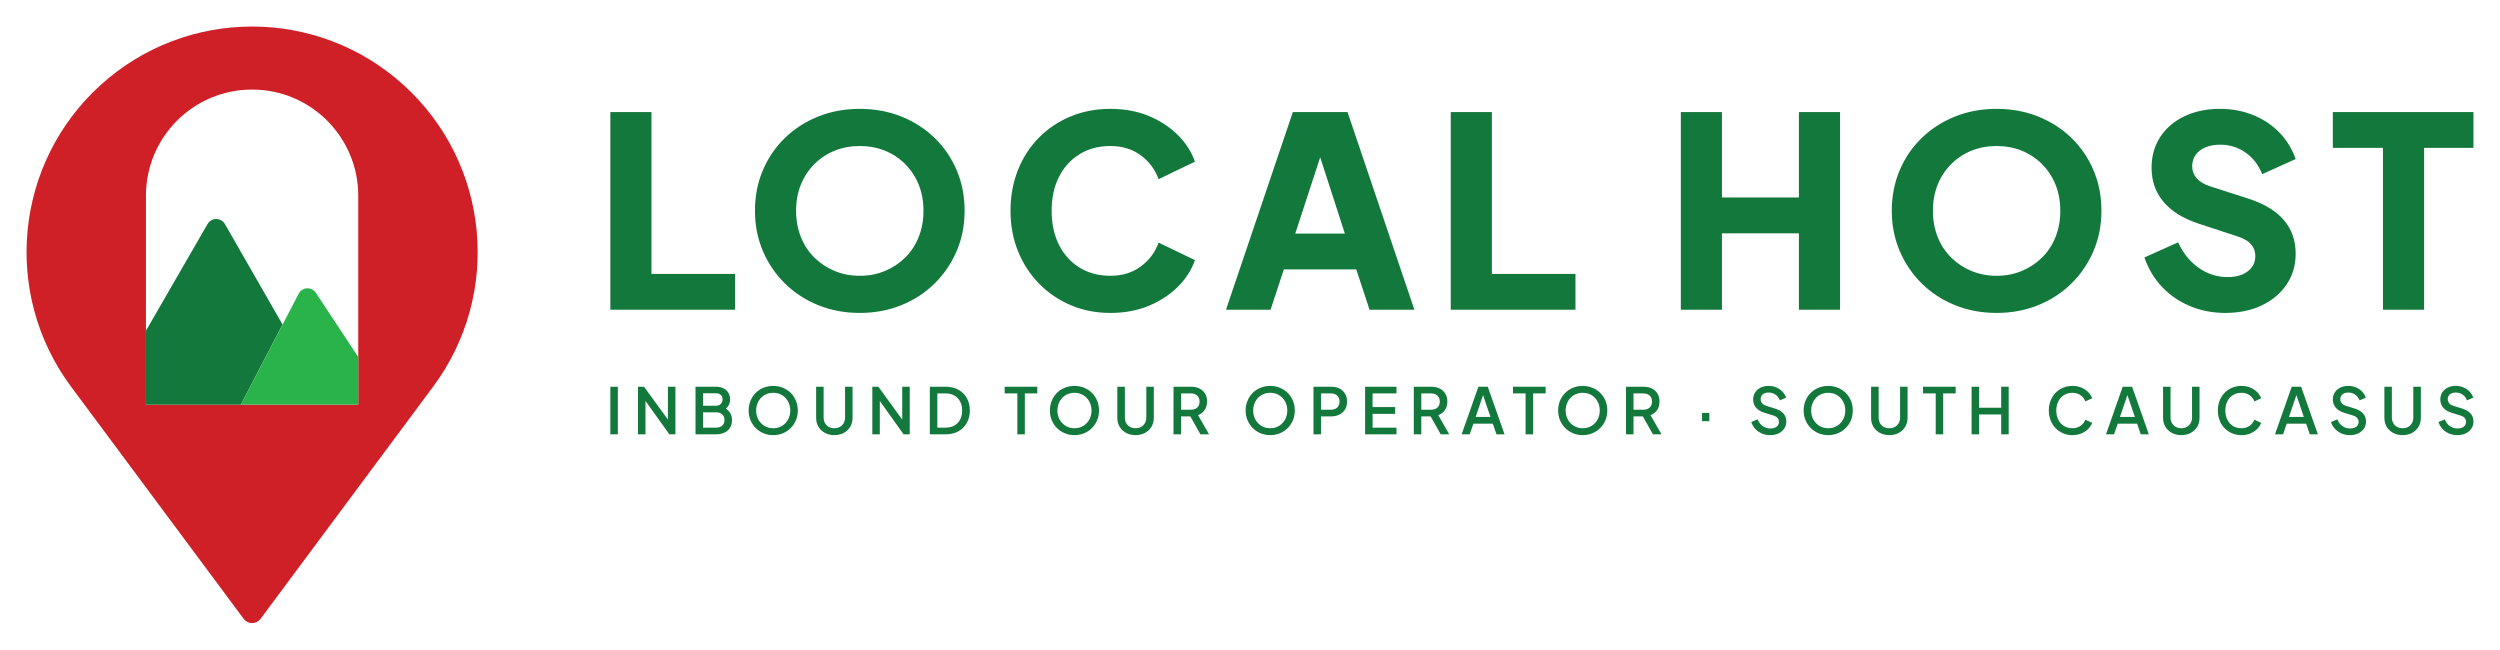
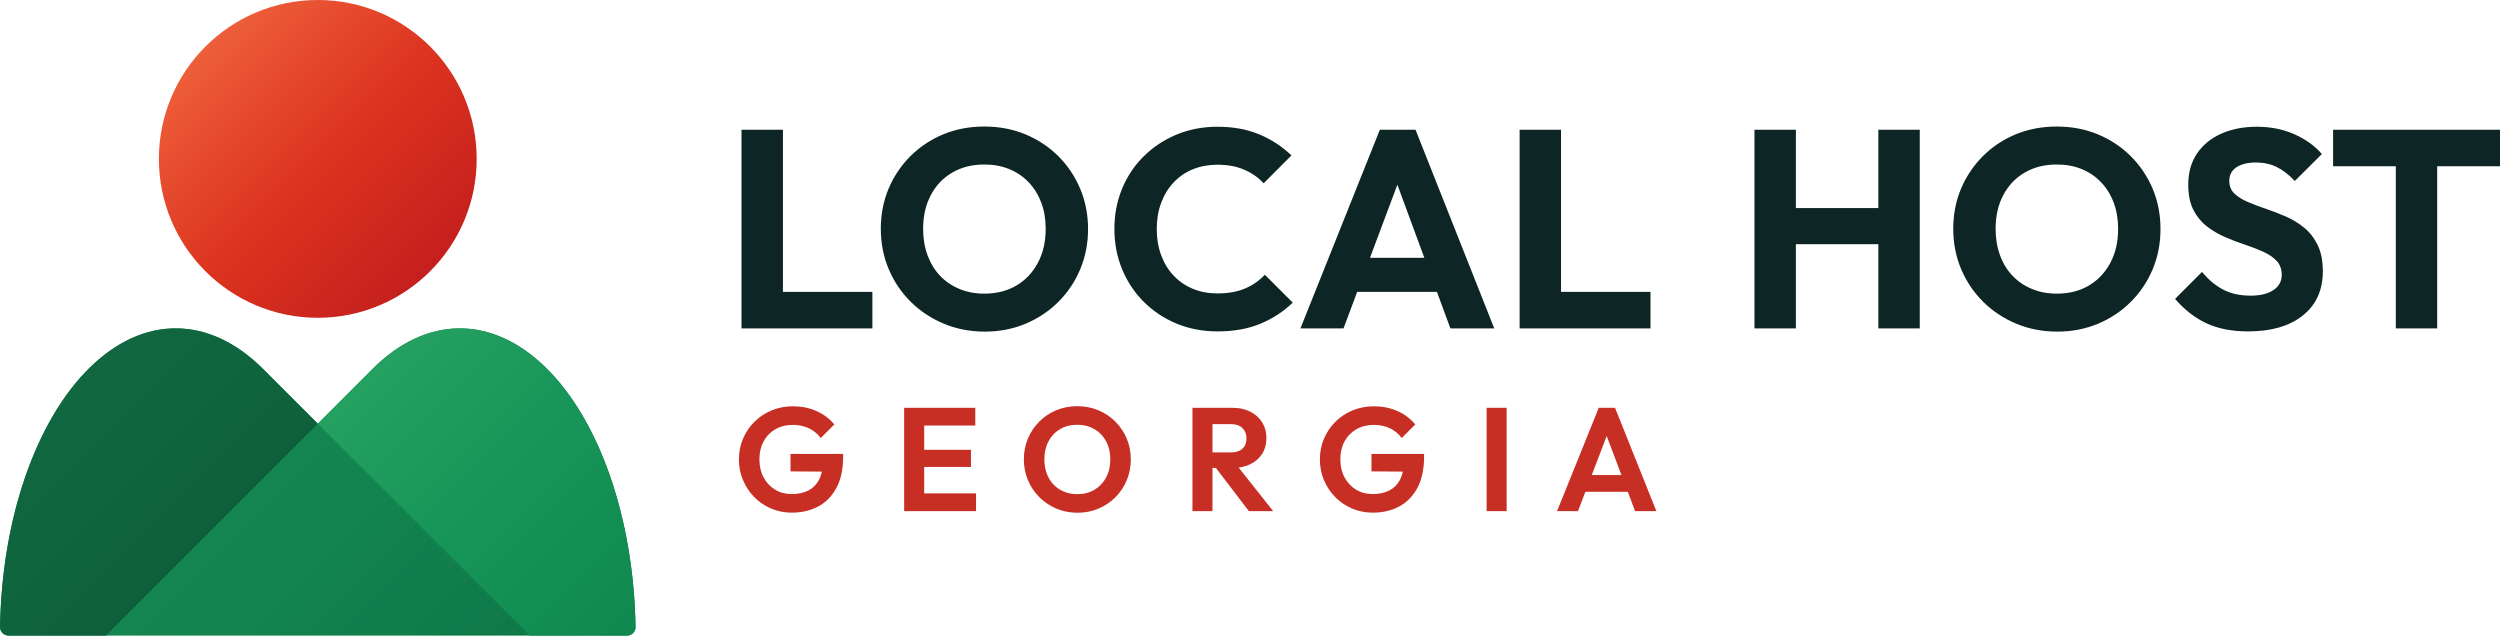
- <svg xmlns="http://www.w3.org/2000/svg" viewBox="0 0 376.84 97.92" role="img" aria-label="Local Host — Open Door (horizontal)">
-   <path fill="#D02027" d="M10.71 58.28C0.28 44.24 2.2 24.57 15.16 12.82C28.12 1.06 47.88 1.06 60.84 12.82C73.8 24.57 75.73 44.24 65.29 58.28L39.28 93.27C38.98 93.68 38.51 93.92 38 93.92C37.49 93.92 37.02 93.68 36.72 93.27ZM22 61H54V29.5C54 20.66 46.84 13.5 38 13.5C29.16 13.5 22 20.66 22 29.5Z" />
-   <path fill="#13783C" d="M129.6 47.17Q126.24 47.17 123.36 46.01Q120.48 44.85 118.34 42.75Q116.2 40.65 115 37.85Q113.8 35.05 113.8 31.77Q113.8 28.49 114.98 25.69Q116.16 22.89 118.3 20.81Q120.44 18.73 123.32 17.57Q126.2 16.41 129.6 16.41Q133 16.41 135.88 17.57Q138.76 18.73 140.9 20.81Q143.04 22.89 144.22 25.69Q145.4 28.49 145.4 31.77Q145.4 35.05 144.2 37.85Q143 40.65 140.86 42.75Q138.72 44.85 135.84 46.01Q132.96 47.17 129.6 47.17ZM300.96 47.17Q297.6 47.17 294.72 46.01Q291.84 44.85 289.7 42.75Q287.56 40.65 286.36 37.85Q285.16 35.05 285.16 31.77Q285.16 28.49 286.34 25.69Q287.52 22.89 289.66 20.81Q291.8 18.73 294.68 17.57Q297.56 16.41 300.96 16.41Q304.36 16.41 307.24 17.57Q310.12 18.73 312.26 20.81Q314.4 22.89 315.58 25.69Q316.76 28.49 316.76 31.77Q316.76 35.05 315.56 37.85Q314.36 40.65 312.22 42.75Q310.08 44.85 307.2 46.01Q304.32 47.17 300.96 47.17ZM184.8 46.69 194.88 16.89H203.12L213.2 46.69H206.44L204.44 40.61H193.52L191.52 46.69ZM253.36 46.69V16.89H259.56V29.77H271.16V16.89H277.36V46.69H271.16V35.17H259.56V46.69ZM335.4 47.17Q332.6 47.17 330.14 46.15Q327.68 45.13 325.9 43.25Q324.12 41.37 323.24 38.81L328.32 36.53Q329.44 38.97 331.42 40.37Q333.4 41.77 335.8 41.77Q337.08 41.77 338 41.37Q338.92 40.97 339.44 40.27Q339.96 39.57 339.96 38.61Q339.96 37.57 339.32 36.83Q338.68 36.09 337.32 35.65L331.48 33.73Q327.92 32.57 326.12 30.43Q324.32 28.29 324.32 25.29Q324.32 22.65 325.62 20.65Q326.92 18.65 329.26 17.53Q331.6 16.41 334.64 16.41Q337.32 16.41 339.6 17.33Q341.88 18.25 343.54 19.93Q345.2 21.61 346.04 23.97L341 26.25Q340.16 24.17 338.48 22.99Q336.8 21.81 334.64 21.81Q333.4 21.81 332.44 22.21Q331.48 22.61 330.96 23.35Q330.44 24.09 330.44 25.05Q330.44 26.09 331.12 26.87Q331.8 27.65 333.16 28.09L338.88 29.93Q342.48 31.09 344.26 33.17Q346.04 35.25 346.04 38.25Q346.04 40.85 344.68 42.87Q343.32 44.89 340.94 46.03Q338.56 47.17 335.4 47.17ZM22 61V49.85L31.28 33.78C31.29 33.76 31.3 33.75 31.31 33.73C31.57 33.3 32.05 33.01 32.6 33.01C33.09 33.01 33.53 33.25 33.81 33.62C33.83 33.66 33.86 33.7 33.88 33.74C33.89 33.75 33.9 33.77 33.91 33.78L42.59 48.92L36.3 61ZM167.36 47.17Q164.16 47.17 161.42 46.01Q158.68 44.85 156.64 42.77Q154.6 40.69 153.46 37.89Q152.32 35.09 152.32 31.77Q152.32 28.45 153.44 25.63Q154.56 22.81 156.6 20.75Q158.64 18.69 161.38 17.55Q164.12 16.41 167.36 16.41Q170.6 16.41 173.18 17.49Q175.76 18.57 177.56 20.37Q179.36 22.17 180.12 24.37L174.64 27.01Q173.88 24.85 171.98 23.43Q170.08 22.01 167.36 22.01Q164.72 22.01 162.72 23.25Q160.72 24.49 159.62 26.67Q158.52 28.85 158.52 31.77Q158.52 34.69 159.62 36.89Q160.72 39.09 162.72 40.33Q164.72 41.57 167.36 41.57Q170.08 41.57 171.98 40.15Q173.88 38.73 174.64 36.57L180.12 39.21Q179.36 41.41 177.56 43.21Q175.76 45.01 173.18 46.09Q170.6 47.17 167.36 47.17ZM129.6 41.57Q131.64 41.57 133.38 40.85Q135.12 40.13 136.44 38.83Q137.76 37.53 138.48 35.73Q139.2 33.93 139.2 31.77Q139.2 29.61 138.48 27.83Q137.76 26.05 136.44 24.73Q135.12 23.41 133.38 22.71Q131.64 22.01 129.6 22.01Q127.56 22.01 125.82 22.71Q124.08 23.41 122.76 24.73Q121.44 26.05 120.72 27.83Q120 29.61 120 31.77Q120 33.93 120.72 35.73Q121.44 37.53 122.76 38.83Q124.08 40.13 125.82 40.85Q127.56 41.57 129.6 41.57ZM300.96 41.57Q303 41.57 304.74 40.85Q306.48 40.13 307.8 38.83Q309.12 37.53 309.84 35.73Q310.56 33.93 310.56 31.77Q310.56 29.61 309.84 27.83Q309.12 26.05 307.8 24.73Q306.48 23.41 304.74 22.71Q303 22.01 300.96 22.01Q298.92 22.01 297.18 22.71Q295.44 23.41 294.12 24.73Q292.8 26.05 292.08 27.83Q291.36 29.61 291.36 31.77Q291.36 33.93 292.08 35.73Q292.8 37.53 294.12 38.83Q295.44 40.13 297.18 40.85Q298.92 41.57 300.96 41.57ZM359.2 46.69V22.29H351.64V16.89H372.84V22.29H365.4V46.69ZM92 46.69V16.89H98.2V41.29H110.8V46.69ZM218.68 46.69V16.89H224.88V41.29H237.48V46.69ZM116.55 65.59Q115.77 65.59 115.1 65.31Q114.43 65.03 113.92 64.53Q113.42 64.03 113.13 63.35Q112.85 62.68 112.85 61.88Q112.85 61.07 113.13 60.4Q113.41 59.72 113.92 59.22Q114.42 58.72 115.09 58.45Q115.77 58.17 116.55 58.17Q117.34 58.17 118.01 58.45Q118.68 58.73 119.19 59.22Q119.69 59.72 119.97 60.4Q120.26 61.07 120.26 61.88Q120.26 62.68 119.97 63.35Q119.69 64.03 119.18 64.53Q118.68 65.03 118.01 65.31Q117.33 65.59 116.55 65.59ZM191.47 65.59Q190.69 65.59 190.01 65.31Q189.34 65.03 188.84 64.53Q188.33 64.03 188.05 63.35Q187.76 62.68 187.76 61.88Q187.76 61.07 188.05 60.4Q188.33 59.72 188.83 59.22Q189.34 58.72 190.01 58.45Q190.68 58.17 191.47 58.17Q192.25 58.17 192.93 58.45Q193.6 58.73 194.1 59.22Q194.61 59.72 194.89 60.4Q195.17 61.07 195.17 61.88Q195.17 62.68 194.89 63.35Q194.6 64.03 194.1 64.53Q193.6 65.03 192.92 65.31Q192.25 65.59 191.47 65.59ZM238.57 65.59Q237.79 65.59 237.12 65.31Q236.45 65.03 235.94 64.53Q235.44 64.03 235.15 63.35Q234.87 62.68 234.87 61.88Q234.87 61.07 235.15 60.4Q235.43 59.72 235.94 59.22Q236.44 58.72 237.11 58.45Q237.79 58.17 238.57 58.17Q239.36 58.17 240.03 58.45Q240.71 58.73 241.21 59.22Q241.71 59.72 242 60.4Q242.28 61.07 242.28 61.88Q242.28 62.68 241.99 63.35Q241.71 64.03 241.2 64.53Q240.7 65.03 240.03 65.31Q239.36 65.59 238.57 65.59ZM161.96 65.59Q161.18 65.59 160.51 65.31Q159.83 65.03 159.33 64.53Q158.82 64.03 158.54 63.35Q158.26 62.68 158.26 61.88Q158.26 61.07 158.54 60.4Q158.82 59.72 159.32 59.22Q159.83 58.72 160.5 58.45Q161.17 58.17 161.96 58.17Q162.75 58.17 163.42 58.45Q164.09 58.73 164.6 59.22Q165.1 59.72 165.38 60.4Q165.66 61.07 165.66 61.88Q165.66 62.68 165.38 63.35Q165.09 64.03 164.59 64.53Q164.09 65.03 163.41 65.31Q162.74 65.59 161.96 65.59ZM275.58 65.59Q274.8 65.59 274.12 65.31Q273.45 65.03 272.95 64.53Q272.44 64.03 272.16 63.35Q271.87 62.68 271.87 61.88Q271.87 61.07 272.16 60.4Q272.44 59.72 272.94 59.22Q273.45 58.72 274.12 58.45Q274.79 58.17 275.58 58.17Q276.36 58.17 277.04 58.45Q277.71 58.73 278.21 59.22Q278.72 59.72 279 60.4Q279.28 61.07 279.28 61.88Q279.28 62.68 279 63.35Q278.71 64.03 278.21 64.53Q277.71 65.03 277.03 65.31Q276.36 65.59 275.58 65.59ZM195.24 35.21H202.72L199 23.71ZM140.16 65.47V58.29H142.51Q143.63 58.29 144.45 58.74Q145.28 59.19 145.73 60Q146.19 60.8 146.19 61.88Q146.19 62.94 145.73 63.75Q145.28 64.57 144.45 65.02Q143.63 65.47 142.51 65.47ZM104.84 65.47V58.29H107.87Q108.55 58.29 109.04 58.53Q109.52 58.76 109.79 59.2Q110.05 59.64 110.05 60.24Q110.05 60.76 109.78 61.19Q109.64 61.42 109.4 61.6Q109.61 61.72 109.76 61.87Q110.06 62.16 110.2 62.53Q110.34 62.9 110.34 63.31Q110.34 64.32 109.69 64.9Q109.03 65.47 107.88 65.47ZM213.11 65.47V58.29H215.72Q216.44 58.29 216.99 58.55Q217.54 58.82 217.85 59.33Q218.17 59.83 218.17 60.53Q218.17 61.28 217.8 61.81Q217.43 62.34 216.8 62.58L218.46 65.47H217.17L215.65 62.77H214.24V65.47ZM245.09 65.47V58.29H247.7Q248.43 58.29 248.98 58.55Q249.53 58.82 249.84 59.33Q250.15 59.83 250.15 60.53Q250.15 61.28 249.79 61.81Q249.42 62.34 248.79 62.58L250.45 65.47H249.16L247.64 62.77H246.23V65.47ZM176.89 65.47V58.29H179.5Q180.23 58.29 180.78 58.55Q181.33 58.82 181.64 59.33Q181.95 59.83 181.95 60.53Q181.95 61.28 181.58 61.81Q181.21 62.34 180.59 62.58L182.25 65.47H180.95L179.43 62.77H178.03V65.47ZM197.99 65.47V58.29H200.6Q201.33 58.29 201.88 58.55Q202.43 58.82 202.74 59.33Q203.05 59.83 203.05 60.53Q203.05 61.23 202.74 61.73Q202.43 62.23 201.88 62.5Q201.33 62.77 200.6 62.77H199.12V65.47ZM317.45 65.47 319.97 58.29H321.38L323.91 65.47H322.69L322.14 63.86H319.22L318.66 65.47ZM220.32 65.47 222.85 58.29H224.26L226.79 65.47H225.57L225.02 63.86H222.09L221.54 65.47ZM342.92 65.47 345.45 58.29H346.86L349.39 65.47H348.17L347.62 63.86H344.69L344.14 65.47ZM96.17 65.47V58.29H97.08L100.68 63.25V58.29H101.81V65.47H100.9L97.3 60.44V65.47ZM131.49 65.47V58.29H132.4L136 63.25V58.29H137.13V65.47H136.21L132.62 60.44V65.47ZM191.47 64.55Q192.03 64.55 192.5 64.35Q192.96 64.15 193.31 63.78Q193.66 63.42 193.85 62.93Q194.04 62.44 194.04 61.88Q194.04 61.31 193.85 60.83Q193.66 60.34 193.31 59.97Q192.96 59.61 192.5 59.41Q192.03 59.21 191.47 59.21Q190.91 59.21 190.44 59.41Q189.97 59.61 189.63 59.97Q189.28 60.34 189.09 60.83Q188.9 61.31 188.9 61.88Q188.9 62.44 189.09 62.93Q189.28 63.42 189.63 63.78Q189.97 64.15 190.44 64.35Q190.91 64.55 191.47 64.55ZM116.55 64.55Q117.11 64.55 117.58 64.35Q118.05 64.15 118.39 63.78Q118.74 63.42 118.93 62.93Q119.12 62.44 119.12 61.88Q119.12 61.31 118.93 60.83Q118.74 60.34 118.39 59.97Q118.05 59.61 117.58 59.41Q117.11 59.21 116.55 59.21Q115.99 59.21 115.53 59.41Q115.06 59.61 114.71 59.97Q114.36 60.34 114.17 60.83Q113.98 61.31 113.98 61.88Q113.98 62.44 114.17 62.93Q114.36 63.42 114.71 63.78Q115.06 64.15 115.53 64.35Q116 64.55 116.55 64.55ZM238.57 64.55Q239.13 64.55 239.6 64.35Q240.07 64.15 240.42 63.78Q240.76 63.42 240.95 62.93Q241.14 62.44 241.14 61.88Q241.14 61.31 240.95 60.83Q240.76 60.34 240.42 59.97Q240.07 59.61 239.6 59.41Q239.13 59.21 238.57 59.21Q238.01 59.21 237.55 59.41Q237.08 59.61 236.73 59.97Q236.38 60.34 236.19 60.83Q236 61.31 236 61.88Q236 62.44 236.19 62.93Q236.38 63.42 236.73 63.78Q237.08 64.15 237.55 64.35Q238.02 64.55 238.57 64.55ZM161.96 64.55Q162.52 64.55 162.99 64.35Q163.45 64.15 163.8 63.78Q164.15 63.42 164.34 62.93Q164.53 62.44 164.53 61.88Q164.53 61.31 164.34 60.83Q164.15 60.34 163.8 59.97Q163.45 59.61 162.99 59.41Q162.52 59.21 161.96 59.21Q161.4 59.21 160.93 59.41Q160.46 59.61 160.12 59.97Q159.77 60.34 159.58 60.83Q159.39 61.31 159.39 61.88Q159.39 62.44 159.58 62.93Q159.77 63.42 160.12 63.78Q160.46 64.15 160.93 64.35Q161.4 64.55 161.96 64.55ZM275.58 64.55Q276.14 64.55 276.61 64.35Q277.07 64.15 277.42 63.78Q277.77 63.42 277.96 62.93Q278.15 62.44 278.15 61.88Q278.15 61.31 277.96 60.83Q277.77 60.34 277.42 59.97Q277.07 59.61 276.61 59.41Q276.14 59.21 275.58 59.21Q275.02 59.21 274.55 59.41Q274.08 59.61 273.74 59.97Q273.39 60.34 273.2 60.83Q273.01 61.31 273.01 61.88Q273.01 62.44 273.2 62.93Q273.39 63.42 273.74 63.78Q274.08 64.15 274.55 64.35Q275.02 64.55 275.58 64.55ZM297.19 65.47V58.29H298.32V61.46H301.65V58.29H302.78V65.47H301.65V62.47H298.32V65.47ZM205.77 65.47V58.29H210.5V59.3H206.9V61.36H210.3V62.38H206.9V64.46H210.5V65.47ZM362.16 65.59Q361.35 65.59 360.73 65.25Q360.11 64.91 359.76 64.33Q359.41 63.74 359.41 62.98V58.29H360.54V62.94Q360.54 63.41 360.75 63.78Q360.96 64.14 361.32 64.35Q361.69 64.55 362.16 64.55Q362.64 64.55 363 64.35Q363.36 64.14 363.57 63.78Q363.77 63.41 363.77 62.94V58.29H364.91V62.98Q364.91 63.74 364.56 64.33Q364.21 64.91 363.59 65.25Q362.97 65.59 362.16 65.59ZM284.79 65.59Q283.99 65.59 283.36 65.25Q282.74 64.91 282.39 64.33Q282.04 63.74 282.04 62.98V58.29H283.18V62.94Q283.18 63.41 283.38 63.78Q283.59 64.14 283.95 64.35Q284.32 64.55 284.79 64.55Q285.27 64.55 285.63 64.35Q285.99 64.14 286.2 63.78Q286.41 63.41 286.41 62.94V58.29H287.54V62.98Q287.54 63.74 287.19 64.33Q286.84 64.91 286.22 65.25Q285.6 65.59 284.79 65.59ZM125.76 65.59Q124.96 65.59 124.34 65.25Q123.72 64.91 123.37 64.33Q123.02 63.74 123.02 62.98V58.29H124.15V62.94Q124.15 63.41 124.36 63.78Q124.56 64.14 124.93 64.35Q125.29 64.55 125.76 64.55Q126.24 64.55 126.6 64.35Q126.97 64.14 127.17 63.78Q127.38 63.41 127.38 62.94V58.29H128.51V62.98Q128.51 63.74 128.16 64.33Q127.81 64.91 127.2 65.25Q126.58 65.59 125.76 65.59ZM171.17 65.59Q170.37 65.59 169.74 65.25Q169.12 64.91 168.77 64.33Q168.42 63.74 168.42 62.98V58.29H169.56V62.94Q169.56 63.41 169.76 63.78Q169.97 64.14 170.34 64.35Q170.7 64.55 171.17 64.55Q171.65 64.55 172.01 64.35Q172.37 64.14 172.58 63.78Q172.79 63.41 172.79 62.94V58.29H173.92V62.98Q173.92 63.74 173.57 64.33Q173.22 64.91 172.6 65.25Q171.98 65.59 171.17 65.59ZM328.8 65.59Q327.99 65.59 327.37 65.25Q326.75 64.91 326.4 64.33Q326.05 63.74 326.05 62.98V58.29H327.18V62.94Q327.18 63.41 327.39 63.78Q327.6 64.14 327.96 64.35Q328.33 64.55 328.8 64.55Q329.28 64.55 329.64 64.35Q330 64.14 330.21 63.78Q330.42 63.41 330.42 62.94V58.29H331.55V62.98Q331.55 63.74 331.2 64.33Q330.85 64.91 330.23 65.25Q329.61 65.59 328.8 65.59ZM266.82 65.59Q266.14 65.59 265.56 65.34Q264.99 65.08 264.58 64.64Q264.17 64.19 263.98 63.62L264.94 63.21Q265.2 63.87 265.71 64.23Q266.21 64.59 266.87 64.59Q267.25 64.59 267.54 64.47Q267.83 64.34 267.99 64.13Q268.15 63.91 268.15 63.61Q268.15 63.22 267.92 62.99Q267.7 62.75 267.27 62.62L265.92 62.2Q265.11 61.95 264.68 61.43Q264.26 60.91 264.26 60.22Q264.26 59.61 264.56 59.15Q264.86 58.69 265.38 58.43Q265.91 58.17 266.58 58.17Q267.23 58.17 267.76 58.4Q268.3 58.63 268.67 59.02Q269.05 59.42 269.23 59.94L268.29 60.35Q268.07 59.78 267.62 59.48Q267.18 59.17 266.59 59.17Q266.23 59.17 265.96 59.29Q265.69 59.41 265.54 59.63Q265.39 59.86 265.39 60.16Q265.39 60.51 265.61 60.78Q265.83 61.05 266.28 61.19L267.54 61.58Q268.4 61.84 268.83 62.33Q269.26 62.82 269.26 63.53Q269.26 64.14 268.95 64.6Q268.64 65.06 268.09 65.33Q267.54 65.59 266.82 65.59ZM354.2 65.59Q353.52 65.59 352.94 65.34Q352.37 65.08 351.96 64.64Q351.55 64.19 351.36 63.62L352.32 63.21Q352.58 63.87 353.09 64.23Q353.59 64.59 354.25 64.59Q354.63 64.59 354.92 64.47Q355.21 64.34 355.37 64.13Q355.53 63.91 355.53 63.61Q355.53 63.22 355.3 62.99Q355.08 62.75 354.65 62.62L353.3 62.2Q352.49 61.95 352.06 61.43Q351.64 60.91 351.64 60.22Q351.64 59.61 351.94 59.15Q352.24 58.69 352.76 58.43Q353.29 58.17 353.96 58.17Q354.61 58.17 355.14 58.4Q355.68 58.63 356.05 59.02Q356.43 59.42 356.61 59.94L355.67 60.35Q355.45 59.78 355 59.48Q354.56 59.17 353.97 59.17Q353.61 59.17 353.34 59.29Q353.07 59.41 352.92 59.63Q352.77 59.86 352.77 60.16Q352.77 60.51 352.99 60.78Q353.21 61.05 353.66 61.19L354.92 61.58Q355.78 61.84 356.21 62.33Q356.64 62.82 356.64 63.53Q356.64 64.14 356.33 64.6Q356.02 65.06 355.47 65.33Q354.92 65.59 354.2 65.59ZM370.4 65.59Q369.72 65.59 369.14 65.34Q368.56 65.08 368.16 64.64Q367.75 64.19 367.56 63.62L368.52 63.21Q368.78 63.87 369.28 64.23Q369.79 64.59 370.44 64.59Q370.83 64.59 371.12 64.47Q371.4 64.34 371.56 64.13Q371.72 63.91 371.72 63.61Q371.72 63.22 371.5 62.99Q371.28 62.75 370.84 62.62L369.49 62.2Q368.68 61.95 368.26 61.43Q367.84 60.91 367.84 60.22Q367.84 59.61 368.14 59.15Q368.43 58.69 368.96 58.43Q369.48 58.17 370.16 58.17Q370.81 58.17 371.34 58.4Q371.87 58.63 372.25 59.02Q372.63 59.42 372.81 59.94L371.86 60.35Q371.65 59.78 371.2 59.48Q370.75 59.17 370.16 59.17Q369.81 59.17 369.54 59.29Q369.26 59.41 369.11 59.63Q368.96 59.86 368.96 60.16Q368.96 60.51 369.19 60.78Q369.41 61.05 369.86 61.19L371.12 61.58Q371.98 61.84 372.41 62.33Q372.84 62.82 372.84 63.53Q372.84 64.14 372.53 64.6Q372.22 65.06 371.67 65.33Q371.12 65.59 370.4 65.59ZM312.39 65.59Q311.62 65.59 310.97 65.31Q310.33 65.03 309.85 64.54Q309.37 64.04 309.1 63.36Q308.83 62.69 308.83 61.88Q308.83 61.07 309.1 60.4Q309.36 59.72 309.84 59.22Q310.32 58.72 310.97 58.45Q311.62 58.17 312.39 58.17Q313.15 58.17 313.75 58.43Q314.35 58.69 314.77 59.11Q315.19 59.54 315.37 60.03L314.34 60.51Q314.12 59.93 313.61 59.57Q313.1 59.21 312.39 59.21Q311.68 59.21 311.13 59.55Q310.58 59.88 310.27 60.48Q309.96 61.08 309.96 61.88Q309.96 62.68 310.27 63.28Q310.58 63.88 311.13 64.22Q311.68 64.55 312.39 64.55Q313.1 64.55 313.61 64.19Q314.12 63.83 314.34 63.26L315.37 63.74Q315.19 64.22 314.77 64.65Q314.35 65.07 313.75 65.33Q313.15 65.59 312.39 65.59ZM337.87 65.59Q337.1 65.59 336.45 65.31Q335.8 65.03 335.32 64.54Q334.84 64.04 334.58 63.36Q334.31 62.69 334.31 61.88Q334.31 61.07 334.57 60.4Q334.84 59.72 335.32 59.22Q335.8 58.72 336.45 58.45Q337.1 58.17 337.87 58.17Q338.62 58.17 339.23 58.43Q339.83 58.69 340.25 59.11Q340.66 59.54 340.84 60.03L339.82 60.51Q339.59 59.93 339.09 59.57Q338.58 59.21 337.87 59.21Q337.15 59.21 336.6 59.55Q336.05 59.88 335.75 60.48Q335.44 61.08 335.44 61.88Q335.44 62.68 335.75 63.28Q336.05 63.88 336.6 64.22Q337.15 64.55 337.87 64.55Q338.58 64.55 339.09 64.19Q339.59 63.83 339.82 63.26L340.84 63.74Q340.66 64.22 340.25 64.65Q339.83 65.07 339.23 65.33Q338.62 65.59 337.87 65.59ZM141.29 64.46H142.53Q143.3 64.46 143.86 64.14Q144.42 63.82 144.73 63.24Q145.03 62.66 145.03 61.87Q145.03 61.08 144.72 60.51Q144.41 59.93 143.85 59.62Q143.29 59.3 142.53 59.3H141.29ZM291.78 65.47V59.3H289.87V58.29H294.79V59.3H292.91V65.47ZM229.96 65.47V59.3H228.06V58.29H232.98V59.3H231.1V65.47ZM153.35 65.47V59.3H151.44V58.29H156.36V59.3H154.48V65.47ZM92 65.47V58.29H93.13V65.47ZM105.97 64.46H107.96Q108.53 64.46 108.87 64.15Q109.21 63.84 109.21 63.31Q109.21 62.79 108.87 62.47Q108.53 62.15 107.96 62.15H105.97ZM199.12 61.76H200.63Q201.02 61.76 201.31 61.61Q201.6 61.46 201.76 61.18Q201.92 60.9 201.92 60.53Q201.92 60.15 201.76 59.88Q201.6 59.6 201.31 59.45Q201.02 59.3 200.63 59.3H199.12ZM246.23 61.76H247.73Q248.12 61.76 248.41 61.61Q248.7 61.46 248.86 61.18Q249.02 60.9 249.02 60.53Q249.02 60.15 248.86 59.88Q248.7 59.6 248.41 59.45Q248.12 59.3 247.73 59.3H246.23ZM178.03 61.76H179.53Q179.92 61.76 180.21 61.61Q180.5 61.46 180.66 61.18Q180.82 60.9 180.82 60.53Q180.82 60.15 180.66 59.88Q180.5 59.6 180.21 59.45Q179.92 59.3 179.53 59.3H178.03ZM214.24 61.76H215.74Q216.13 61.76 216.42 61.61Q216.71 61.46 216.87 61.18Q217.03 60.9 217.03 60.53Q217.03 60.15 216.87 59.88Q216.71 59.6 216.42 59.45Q216.13 59.3 215.74 59.3H214.24ZM105.97 61.16H107.89Q108.36 61.16 108.64 60.89Q108.92 60.62 108.92 60.19Q108.92 59.76 108.64 59.52Q108.36 59.28 107.89 59.28H105.97ZM319.55 62.85H321.8L320.68 59.55ZM222.43 62.85H224.67L223.55 59.55ZM345.03 62.85H347.27L346.15 59.55ZM256.56 63.49V62.24H257.66V63.49Z" />
-   <path fill="#2BB34B" d="M54 53.81V61H36.3L45.01 44.29L45.04 44.23L45.04 44.23C45.29 43.77 45.79 43.45 46.35 43.45C46.82 43.45 47.23 43.66 47.51 44C47.54 44.03 47.57 44.07 47.59 44.11C47.6 44.12 47.61 44.13 47.62 44.15Z" />
+ <svg xmlns="http://www.w3.org/2000/svg" viewBox="0 0 472.01 120" role="img" aria-labelledby="logo-horizontal-title">
+   <defs>
+     <linearGradient id="logo-horizontal-overlap" x1="30" y1="70" x2="90" y2="130" gradientUnits="userSpaceOnUse">
+       <stop offset="0" stop-color="#178A53" />
+       <stop offset=".5" stop-color="#138450" />
+       <stop offset="1" stop-color="#0F7848" />
+     </linearGradient>
+     <linearGradient id="logo-horizontal-left" x1="0.5" y1="61.5" x2="59.5" y2="120.5" gradientUnits="userSpaceOnUse">
+       <stop offset="0" stop-color="#126A42" />
+       <stop offset=".5" stop-color="#0E643D" />
+       <stop offset="1" stop-color="#0A5836" />
+     </linearGradient>
+     <linearGradient id="logo-horizontal-right" x1="60.5" y1="61.5" x2="119.5" y2="120.5" gradientUnits="userSpaceOnUse">
+       <stop offset="0" stop-color="#2AA563" />
+       <stop offset=".5" stop-color="#189659" />
+       <stop offset="1" stop-color="#0F884F" />
+     </linearGradient>
+     <linearGradient id="logo-horizontal-sun" x1="30" y1="0" x2="90" y2="60" gradientUnits="userSpaceOnUse">
+       <stop offset="0" stop-color="#F57045" />
+       <stop offset=".5" stop-color="#DC341F" />
+       <stop offset="1" stop-color="#BC171D" />
+     </linearGradient>
+   </defs>
+   <path fill="url(#logo-horizontal-overlap)" d="M1.6 120A1.6 1.6 0 0 1 0.01 118.4A33.18 58 0 0 1 49.66 69.66L60 80L70.34 69.66A33.18 58 0 0 1 119.99 118.4A1.6 1.6 0 0 1 118.4 120Z" />
+   <path fill="url(#logo-horizontal-left)" d="M1.6 120A1.6 1.6 0 0 1 0.01 118.4A33.18 58 0 0 1 49.66 69.66L60 80L20 120Z" />
+   <path fill="url(#logo-horizontal-right)" d="M60 80L70.34 69.66A33.18 58 0 0 1 119.99 118.4A1.6 1.6 0 0 1 118.4 120L100 120Z" />
+   <circle fill="url(#logo-horizontal-sun)" cx="60" cy="30" r="30" />
+   <path fill="#0D2524" d="M185.95 62.61Q181.78 62.61 178.21 61.12Q174.64 59.63 171.96 56.99Q169.28 54.34 167.79 50.81Q166.3 47.27 166.3 43.2Q166.3 39.1 167.78 35.6Q169.26 32.11 171.91 29.46Q174.57 26.82 178.12 25.35Q181.67 23.89 185.84 23.89Q190.02 23.89 193.57 25.35Q197.12 26.82 199.79 29.46Q202.46 32.11 203.94 35.63Q205.43 39.16 205.43 43.25Q205.43 47.32 203.94 50.85Q202.46 54.37 199.81 57.01Q197.15 59.65 193.61 61.13Q190.07 62.61 185.95 62.61ZM388.43 62.61Q384.26 62.61 380.69 61.12Q377.12 59.63 374.44 56.99Q371.77 54.34 370.27 50.81Q368.78 47.27 368.78 43.2Q368.78 39.1 370.26 35.6Q371.75 32.11 374.4 29.46Q377.05 26.82 380.6 25.35Q384.16 23.89 388.33 23.89Q392.5 23.89 396.05 25.35Q399.61 26.82 402.27 29.46Q404.94 32.11 406.43 35.63Q407.91 39.16 407.91 43.25Q407.91 47.32 406.43 50.85Q404.94 54.37 402.29 57.01Q399.64 59.65 396.1 61.13Q392.55 62.61 388.43 62.61ZM331.25 62V24.5H339.07V39.29H354.64V24.5H362.46V62H354.64V46.1H339.07V62ZM245.53 62 260.52 24.5H267.26L282.12 62H273.84L271.3 55.11H256.24L253.66 62ZM424.46 62.57Q419.89 62.57 416.61 61.05Q413.33 59.52 410.66 56.43L415.75 51.34Q417.5 53.48 419.69 54.65Q421.88 55.82 424.92 55.82Q427.66 55.82 429.23 54.77Q430.8 53.72 430.8 51.89Q430.8 50.28 429.84 49.26Q428.88 48.24 427.31 47.53Q425.74 46.82 423.85 46.19Q421.96 45.57 420.08 44.75Q418.2 43.93 416.63 42.71Q415.06 41.49 414.1 39.59Q413.15 37.7 413.15 34.85Q413.15 31.41 414.82 28.96Q416.49 26.52 419.42 25.22Q422.35 23.93 426.09 23.93Q429.99 23.93 433.17 25.34Q436.35 26.74 438.38 29.08L433.27 34.17Q431.61 32.4 429.87 31.54Q428.13 30.68 425.95 30.68Q423.61 30.68 422.25 31.58Q420.9 32.48 420.9 34.14Q420.9 35.62 421.86 36.54Q422.82 37.46 424.39 38.13Q425.96 38.8 427.85 39.44Q429.74 40.08 431.62 40.9Q433.5 41.73 435.07 43.02Q436.64 44.31 437.6 46.3Q438.56 48.29 438.56 51.23Q438.56 56.54 434.8 59.55Q431.04 62.57 424.46 62.57ZM229.89 62.57Q225.73 62.57 222.17 61.11Q218.62 59.64 215.96 57Q213.31 54.35 211.86 50.83Q210.4 47.3 210.4 43.23Q210.4 39.14 211.86 35.62Q213.31 32.11 215.95 29.5Q218.6 26.89 222.14 25.41Q225.69 23.93 229.85 23.93Q234.34 23.93 237.78 25.38Q241.22 26.83 243.83 29.34L238.58 34.61Q237.07 32.96 234.9 32.03Q232.73 31.1 229.85 31.1Q227.32 31.1 225.22 31.96Q223.12 32.82 221.6 34.43Q220.07 36.04 219.24 38.28Q218.4 40.52 218.4 43.23Q218.4 45.96 219.24 48.2Q220.07 50.44 221.6 52.05Q223.12 53.66 225.22 54.53Q227.32 55.4 229.85 55.4Q232.88 55.4 235.07 54.47Q237.26 53.54 238.81 51.87L244.08 57.14Q241.42 59.69 237.94 61.13Q234.46 62.57 229.89 62.57ZM452.34 62V31.39H440.5V24.5H472.01V31.39H460.15V62ZM185.84 55.44Q189.32 55.44 191.92 53.9Q194.52 52.35 195.97 49.59Q197.43 46.84 197.43 43.2Q197.43 40.49 196.6 38.27Q195.76 36.04 194.22 34.42Q192.68 32.8 190.56 31.93Q188.45 31.06 185.84 31.06Q182.4 31.06 179.8 32.58Q177.2 34.09 175.75 36.83Q174.29 39.56 174.29 43.2Q174.29 45.92 175.12 48.19Q175.96 50.46 177.48 52.06Q179.01 53.67 181.14 54.55Q183.28 55.44 185.84 55.44ZM388.33 55.44Q391.81 55.44 394.41 53.9Q397 52.35 398.46 49.59Q399.91 46.84 399.91 43.2Q399.91 40.49 399.08 38.27Q398.25 36.04 396.7 34.42Q395.16 32.8 393.05 31.93Q390.93 31.06 388.33 31.06Q384.88 31.06 382.28 32.58Q379.68 34.09 378.23 36.83Q376.78 39.56 376.78 43.2Q376.78 45.92 377.61 48.19Q378.44 50.46 379.97 52.06Q381.49 53.67 383.63 54.55Q385.76 55.44 388.33 55.44ZM140 62V24.5H147.82V55.11H164.71V62ZM286.91 62V24.5H294.73V55.11H311.62V62ZM268.92 48.67 263.83 34.87 258.66 48.67Z" />
+   <path fill="#C72F25" d="M203.45 96.81Q201.31 96.81 199.46 96.03Q197.62 95.25 196.24 93.88Q194.86 92.5 194.08 90.66Q193.31 88.83 193.31 86.72Q193.31 84.61 194.08 82.79Q194.85 80.97 196.22 79.6Q197.59 78.22 199.42 77.46Q201.25 76.69 203.39 76.69Q205.54 76.69 207.37 77.46Q209.2 78.22 210.58 79.6Q211.96 80.97 212.73 82.8Q213.5 84.63 213.5 86.75Q213.5 88.86 212.73 90.69Q211.96 92.52 210.59 93.89Q209.22 95.26 207.39 96.03Q205.56 96.81 203.45 96.81ZM225.14 96.5V77H232.78Q234.66 77 236.09 77.74Q237.52 78.48 238.31 79.76Q239.11 81.04 239.11 82.69Q239.11 84.4 238.31 85.67Q237.51 86.94 236.07 87.64Q235.08 88.13 233.86 88.28L240.38 96.5H235.79L229.57 88.35H228.92V96.5ZM259.19 96.79Q257.11 96.79 255.29 96.02Q253.47 95.24 252.11 93.87Q250.75 92.49 249.97 90.66Q249.2 88.84 249.2 86.73Q249.2 84.61 249.98 82.8Q250.77 80.98 252.15 79.61Q253.54 78.23 255.4 77.47Q257.27 76.71 259.42 76.71Q261.83 76.71 263.85 77.61Q265.87 78.51 267.21 80.14L264.65 82.7Q263.75 81.49 262.39 80.85Q261.03 80.22 259.39 80.22Q257.53 80.22 256.1 81.04Q254.67 81.85 253.86 83.32Q253.06 84.78 253.06 86.72Q253.06 88.66 253.86 90.14Q254.66 91.62 256.03 92.45Q257.4 93.28 259.17 93.28Q261 93.28 262.3 92.61Q263.61 91.93 264.31 90.61Q264.68 89.91 264.85 89.04L258.94 89V85.7H268.87V86.24Q268.87 89.73 267.63 92.08Q266.38 94.43 264.2 95.61Q262.02 96.79 259.19 96.79ZM149.5 96.79Q147.42 96.79 145.6 96.02Q143.78 95.24 142.42 93.87Q141.06 92.49 140.29 90.66Q139.51 88.84 139.51 86.73Q139.51 84.61 140.3 82.8Q141.08 80.98 142.47 79.61Q143.85 78.23 145.72 77.47Q147.58 76.71 149.73 76.71Q152.14 76.71 154.16 77.61Q156.18 78.51 157.52 80.14L154.96 82.7Q154.06 81.49 152.7 80.85Q151.34 80.22 149.71 80.22Q147.84 80.22 146.41 81.04Q144.98 81.85 144.18 83.32Q143.38 84.78 143.38 86.72Q143.38 88.66 144.17 90.14Q144.97 91.62 146.34 92.45Q147.72 93.28 149.48 93.28Q151.31 93.28 152.62 92.61Q153.92 91.93 154.62 90.61Q154.99 89.91 155.16 89.04L149.25 89V85.7H159.19V86.24Q159.19 89.73 157.94 92.08Q156.69 94.43 154.51 95.61Q152.33 96.79 149.5 96.79ZM293.98 96.5 301.85 77H304.93L312.73 96.5H308.71L307.34 92.86H299.32L297.93 96.5ZM170.71 96.5V77H184.14V80.34H174.49V84.93H183.32V88.16H174.49V93.16H184.28V96.5ZM203.39 93.3Q205.26 93.3 206.66 92.46Q208.05 91.63 208.84 90.15Q209.63 88.67 209.63 86.72Q209.63 85.27 209.18 84.08Q208.73 82.89 207.89 82.01Q207.06 81.14 205.92 80.67Q204.79 80.2 203.39 80.2Q201.55 80.2 200.15 81.02Q198.75 81.84 197.97 83.31Q197.18 84.77 197.18 86.72Q197.18 88.18 197.63 89.4Q198.08 90.61 198.9 91.48Q199.72 92.34 200.87 92.82Q202.02 93.3 203.39 93.3ZM280.68 96.5V77H284.46V96.5ZM228.92 80.08V85.42H232.43Q233.82 85.42 234.58 84.71Q235.34 84 235.34 82.75Q235.34 81.6 234.59 80.84Q233.84 80.08 232.45 80.08ZM306.14 89.7 303.35 82.32 300.53 89.7Z" />
</svg>
